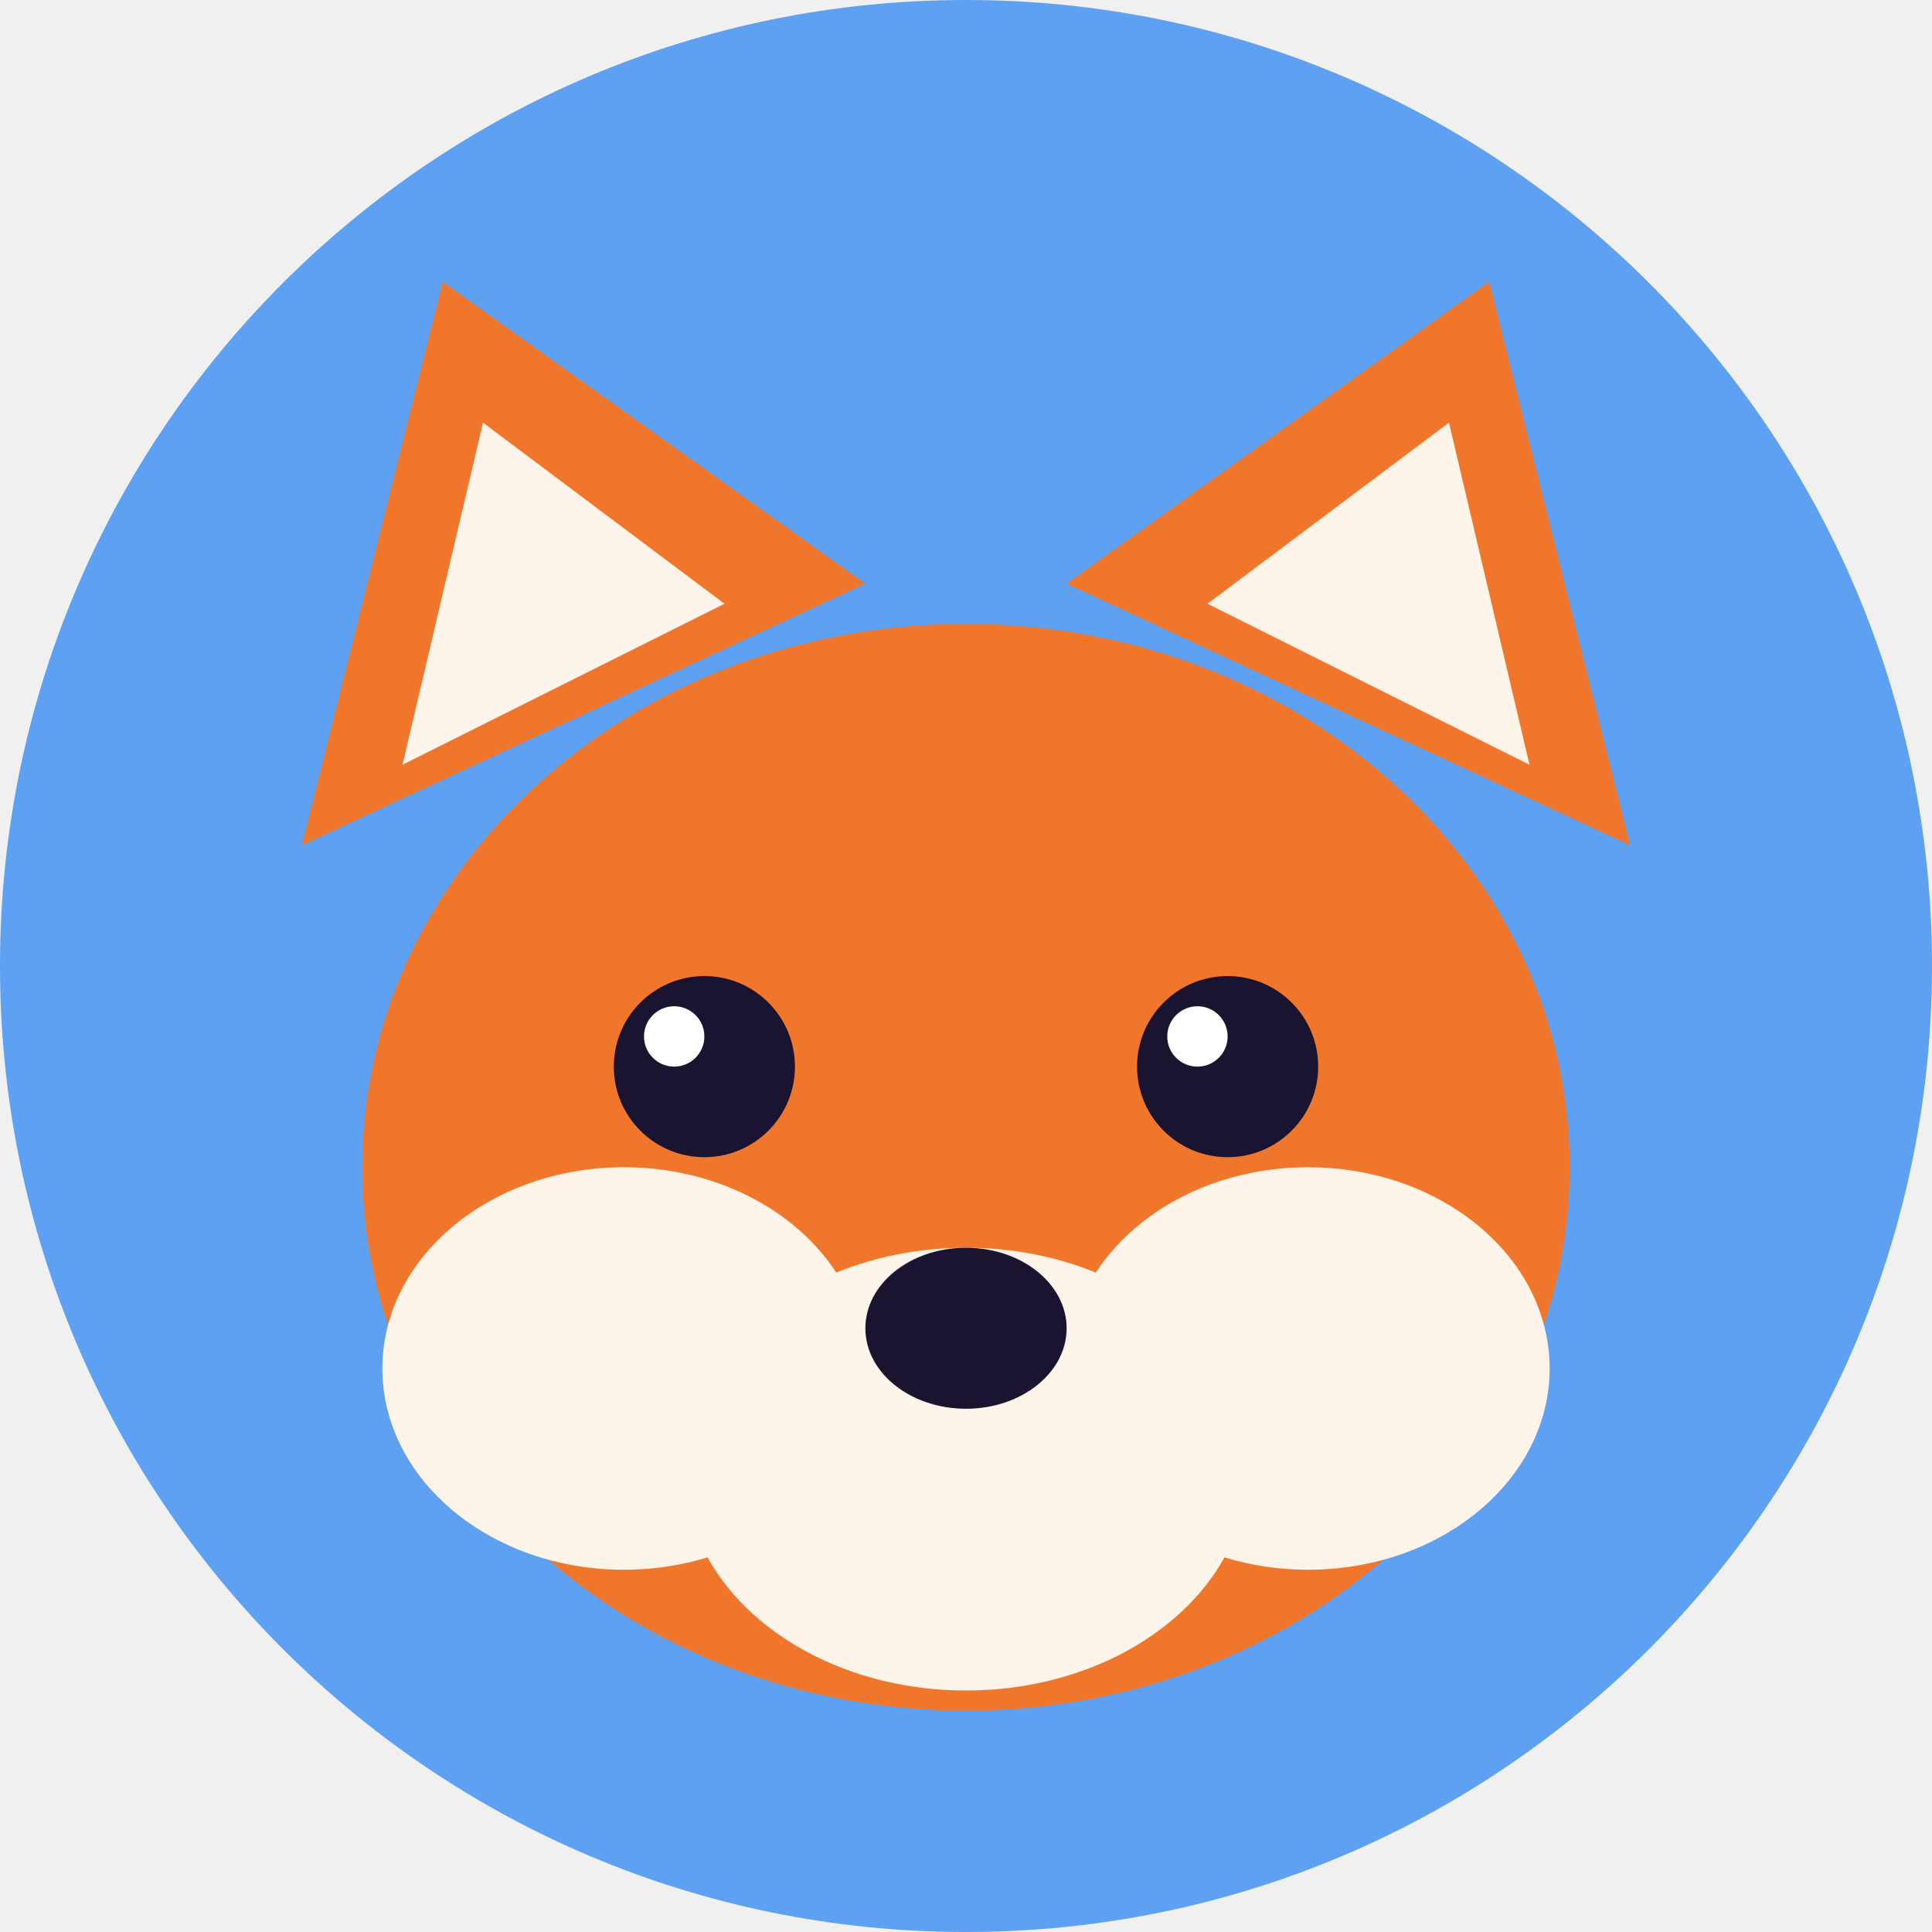
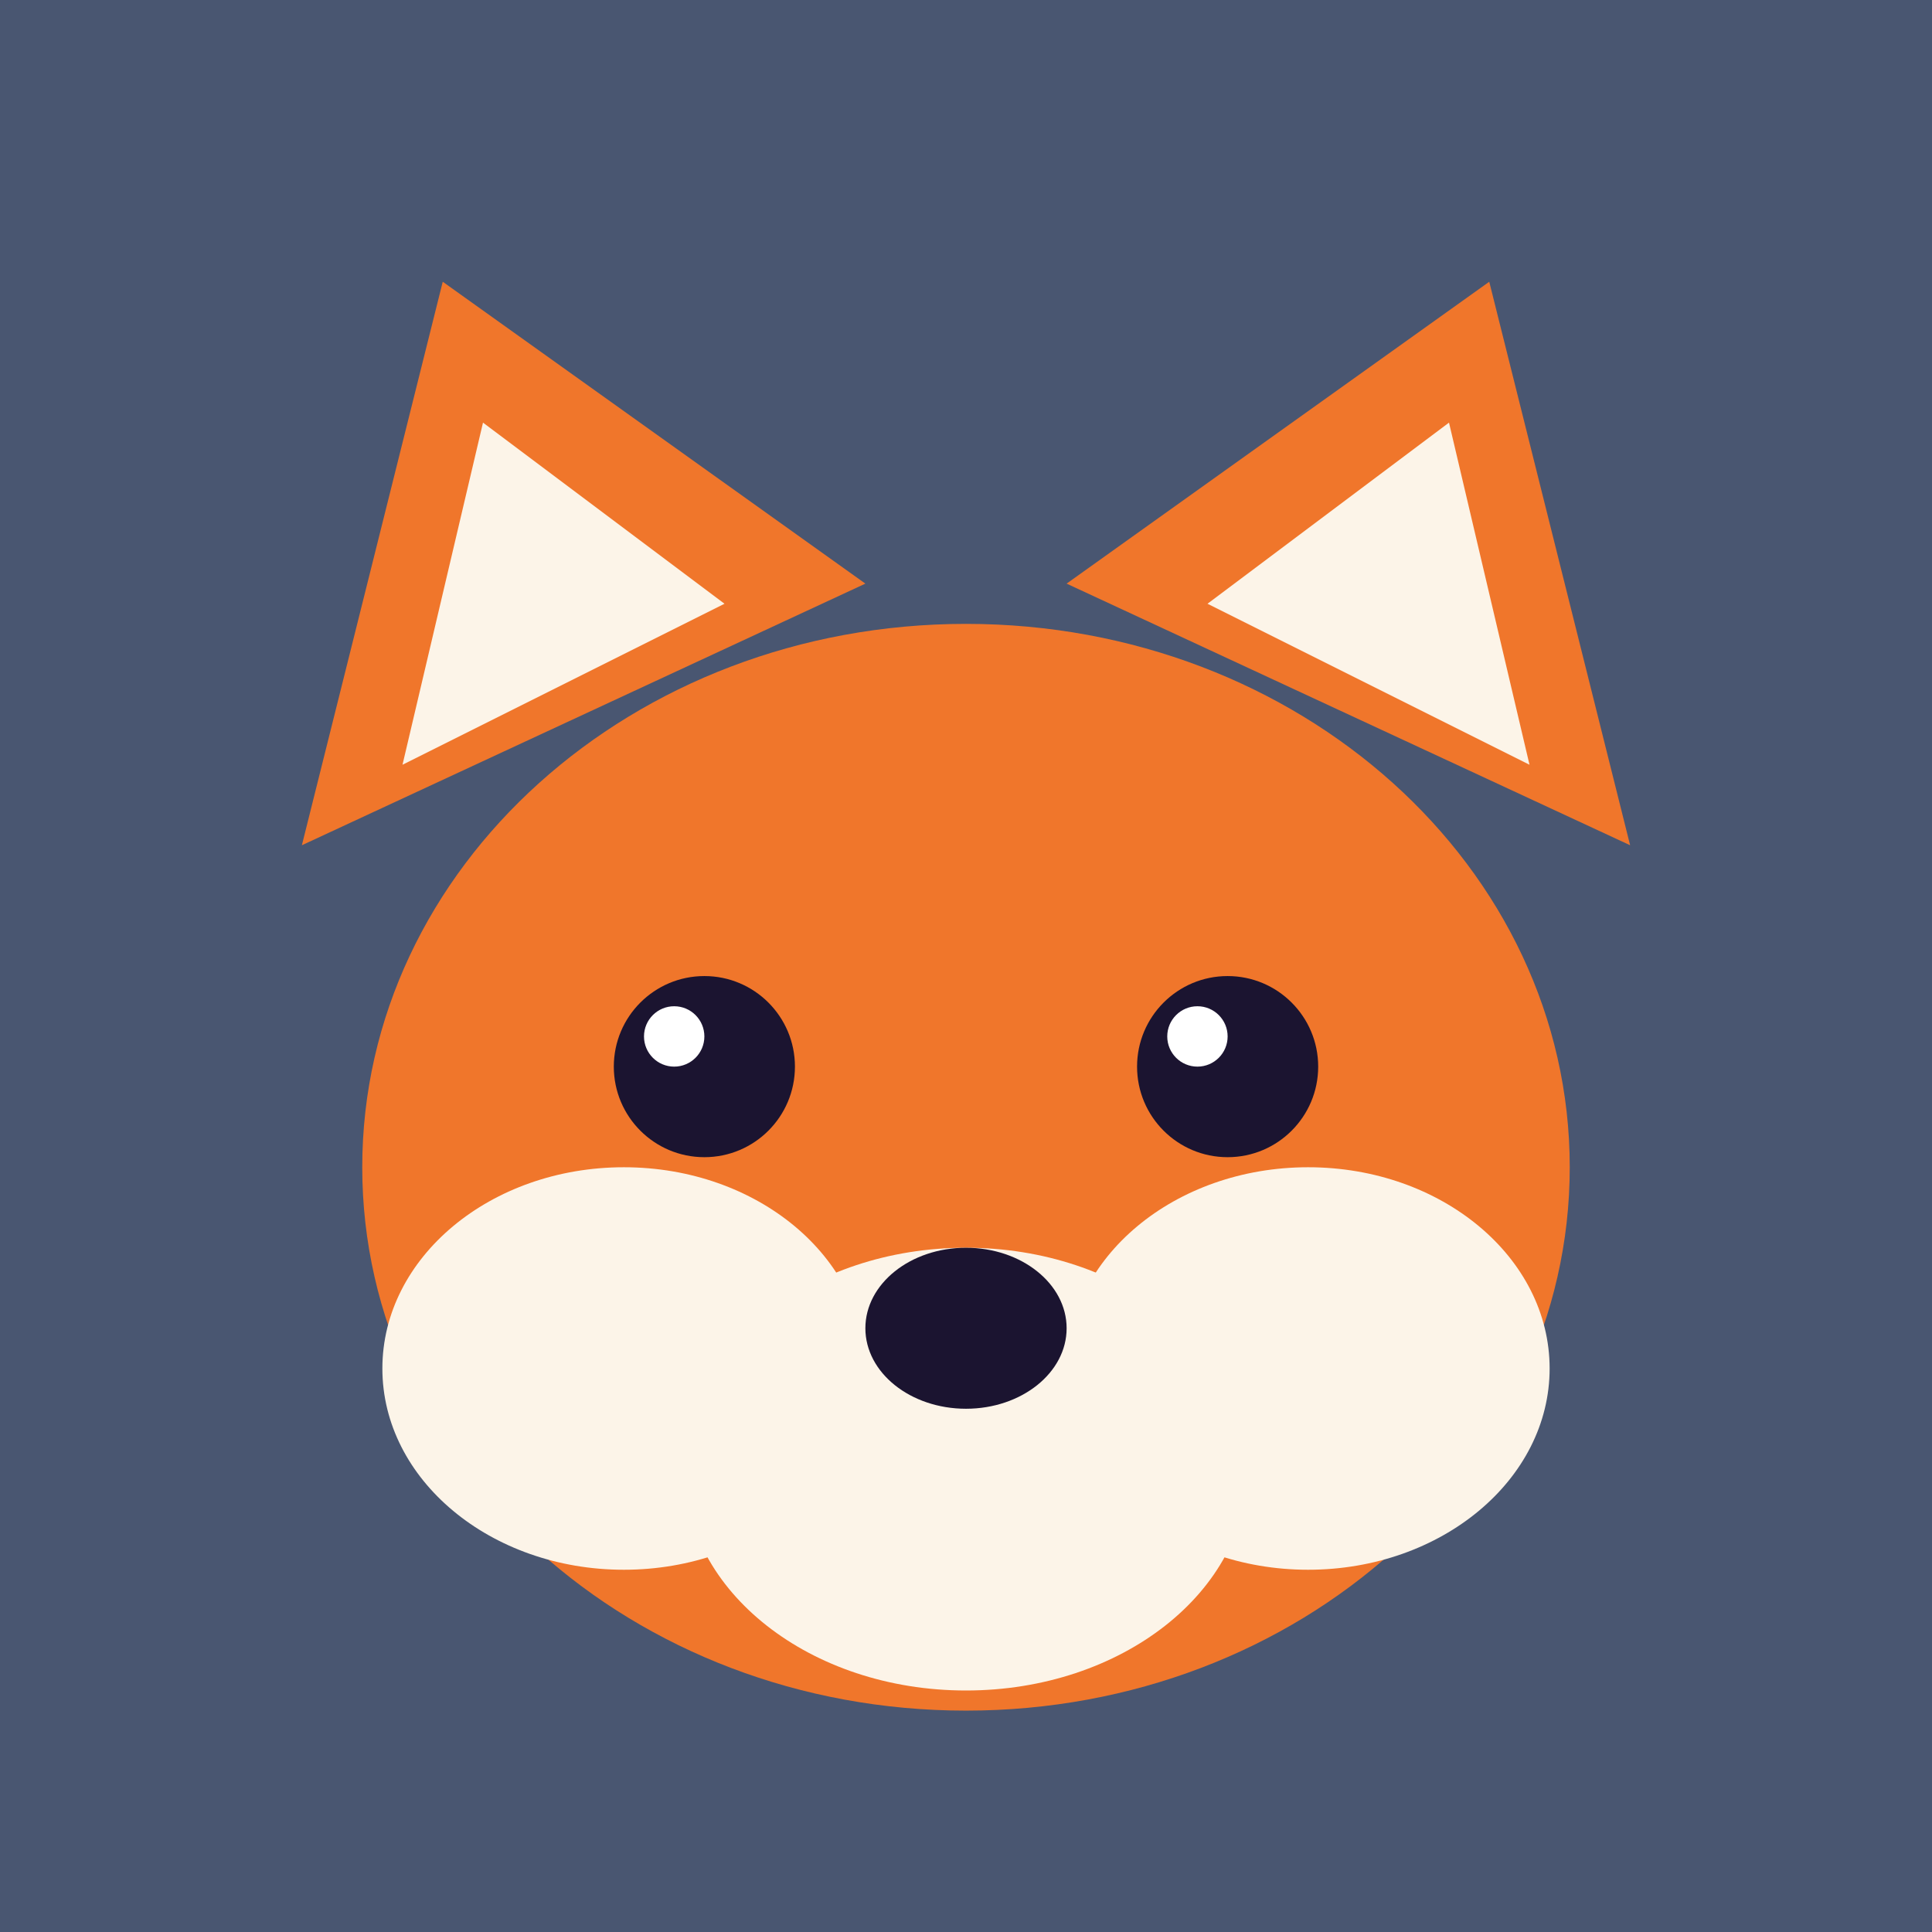
<svg xmlns="http://www.w3.org/2000/svg" viewBox="0 0 96 96">
-   <circle cx="48" cy="48" r="48" fill="#5EA0F2" />
+   <rect width="96" height="96" fill="#495671" />
  <path d="M15 42 L22 14 L43 29 Z" fill="#F0762B" />
  <path d="M81 42 L74 14 L53 29 Z" fill="#F0762B" />
  <path d="M20 38 L24 21 L36 30 Z" fill="#FCF4E8" />
  <path d="M76 38 L72 21 L60 30 Z" fill="#FCF4E8" />
  <ellipse cx="48" cy="58" rx="30" ry="27" fill="#F0762B" />
  <ellipse cx="31" cy="68" rx="12" ry="10" fill="#FCF4E8" />
  <ellipse cx="65" cy="68" rx="12" ry="10" fill="#FCF4E8" />
  <ellipse cx="48" cy="73" rx="14" ry="11" fill="#FCF4E8" />
  <circle cx="35" cy="53" r="4.5" fill="#1B1430" />
  <circle cx="33.5" cy="51.5" r="1.5" fill="#fff" />
  <circle cx="61" cy="53" r="4.5" fill="#1B1430" />
  <circle cx="59.5" cy="51.5" r="1.5" fill="#fff" />
  <ellipse cx="48" cy="66" rx="5" ry="4" fill="#1B1430" />
</svg>
